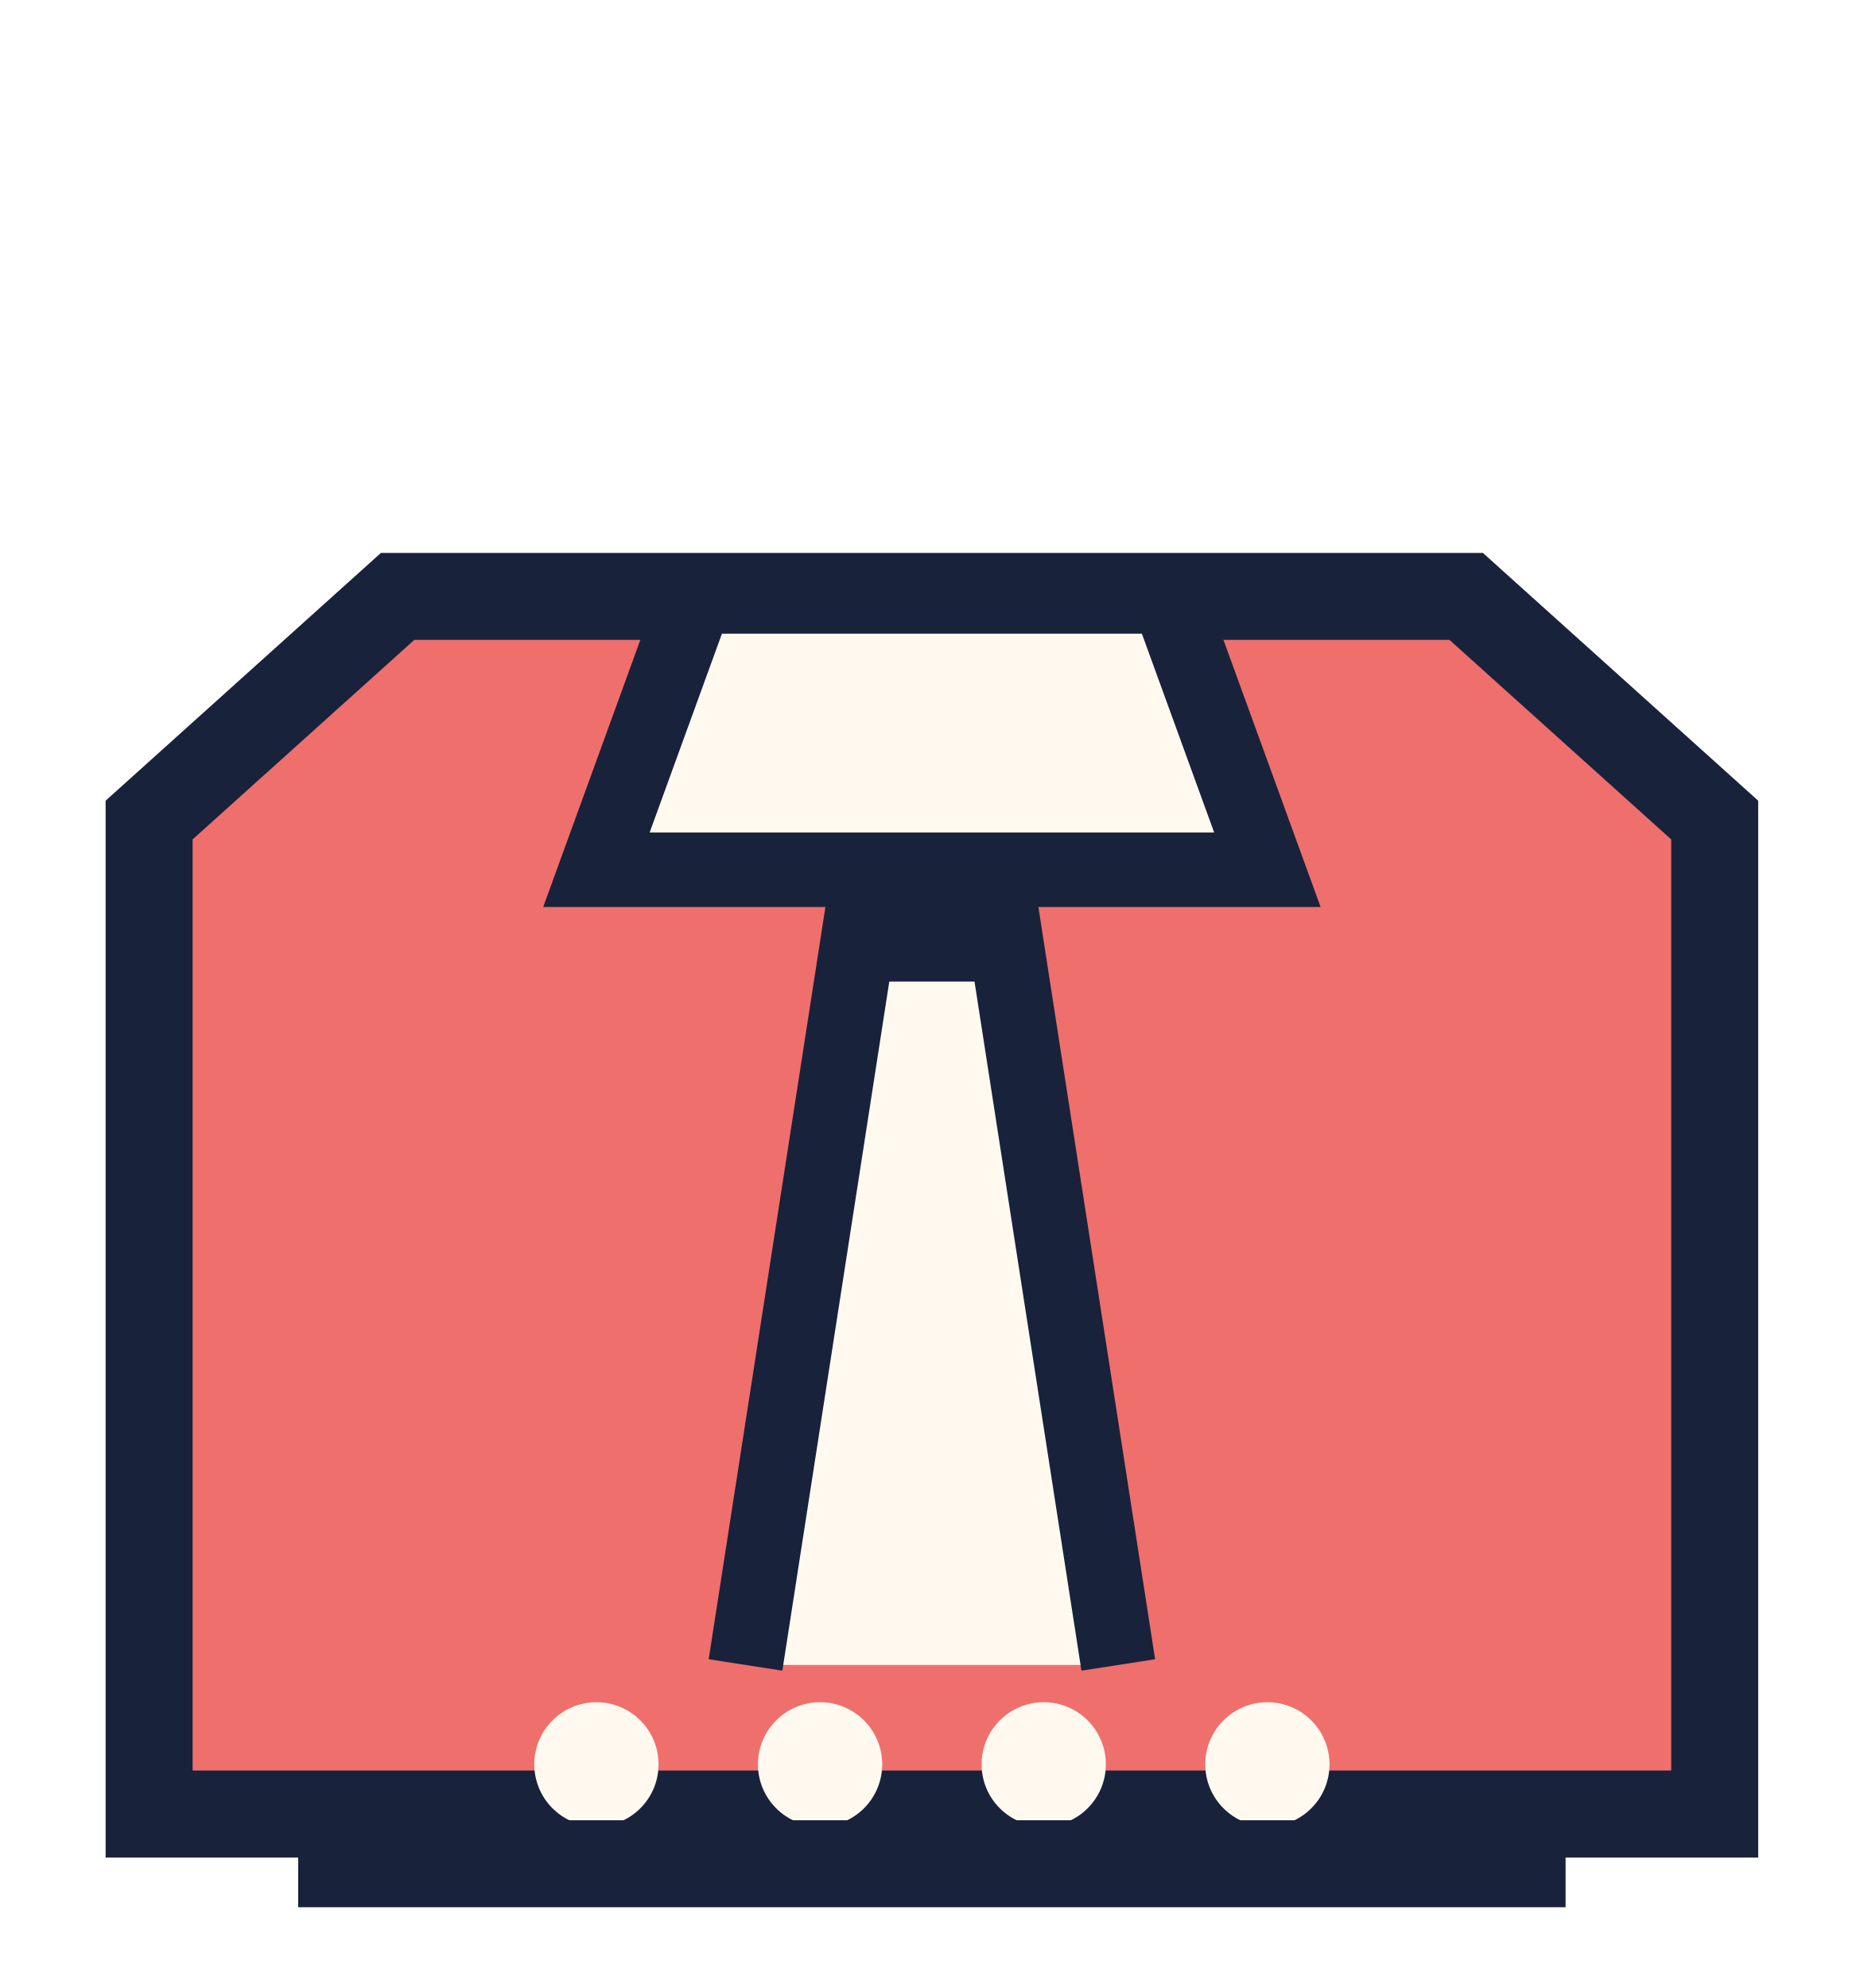
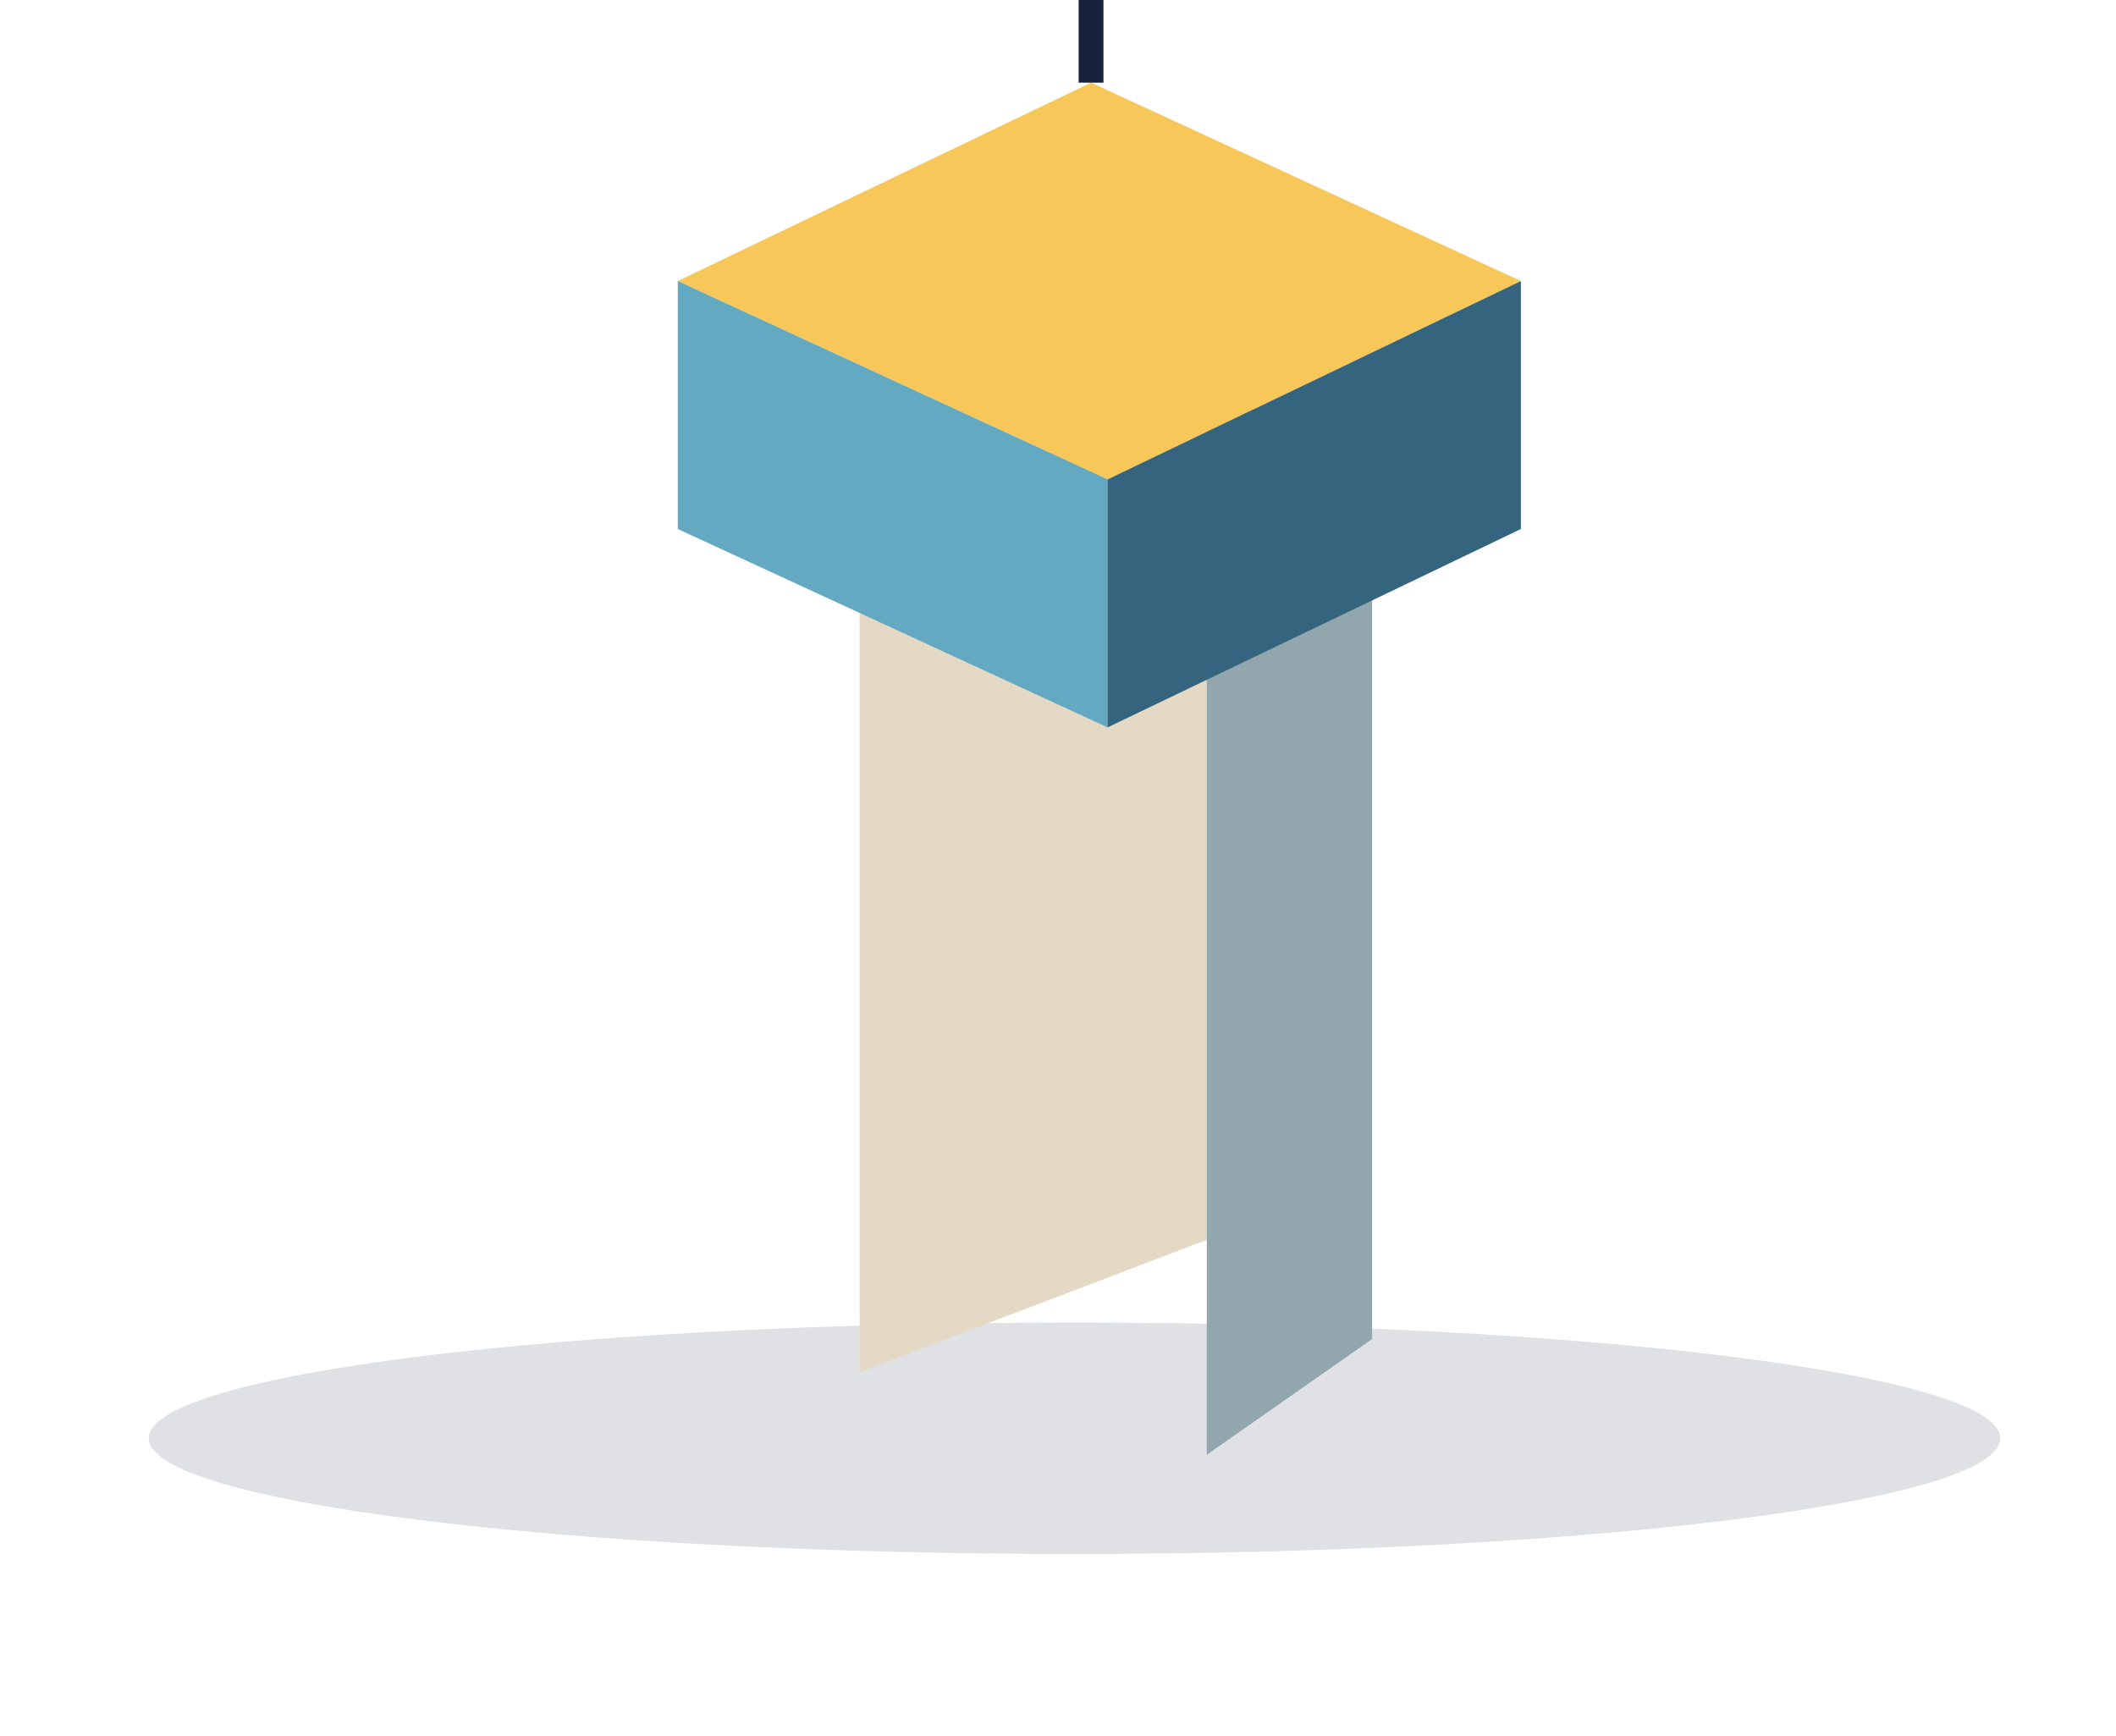
- <svg xmlns="http://www.w3.org/2000/svg" width="150" height="160">
-   <path d="M12 146V66l20-18h86l20 18v80z" fill="#ef6f6c" stroke="#18223b" stroke-width="7" />
-   <path d="M60 134l9-58h12l9 58M48 70h54l-8-22H56z" fill="#fff9ef" stroke="#18223b" stroke-width="6" />
-   <circle cx="48" cy="142" r="5" fill="#fff9ef" />
-   <circle cx="66" cy="142" r="5" fill="#fff9ef" />
-   <circle cx="84" cy="142" r="5" fill="#fff9ef" />
-   <circle cx="102" cy="142" r="5" fill="#fff9ef" />
-   <path d="M24 150h102" stroke="#18223b" stroke-width="7" />
+ <svg xmlns="http://www.w3.org/2000/svg" width="256" height="210" viewBox="0 0 256 210">
+   <ellipse cx="130" cy="174" rx="112" ry="14" fill="#17223d" opacity=".14" />
+   <path d="M104 166V68L146 44V150Z" fill="#e3d9c4" />
+   <path d="M146 44L166 64V162L146 176Z" fill="#91a6ad" />
+   <path d="M82 34L132 10L184 34L134 58Z" fill="#f7c75a" />
+   <path d="M82 34v30l52 24v-30z" fill="#62a9c1" />
+   <path d="M134 58v30l50-24v-30z" fill="#35657e" />
+   <path d="M132 10v-24" stroke="#17223d" stroke-width="3" />
+   <circle cx="132" cy="-14" r="4" fill="#f06f6c" />
</svg>
